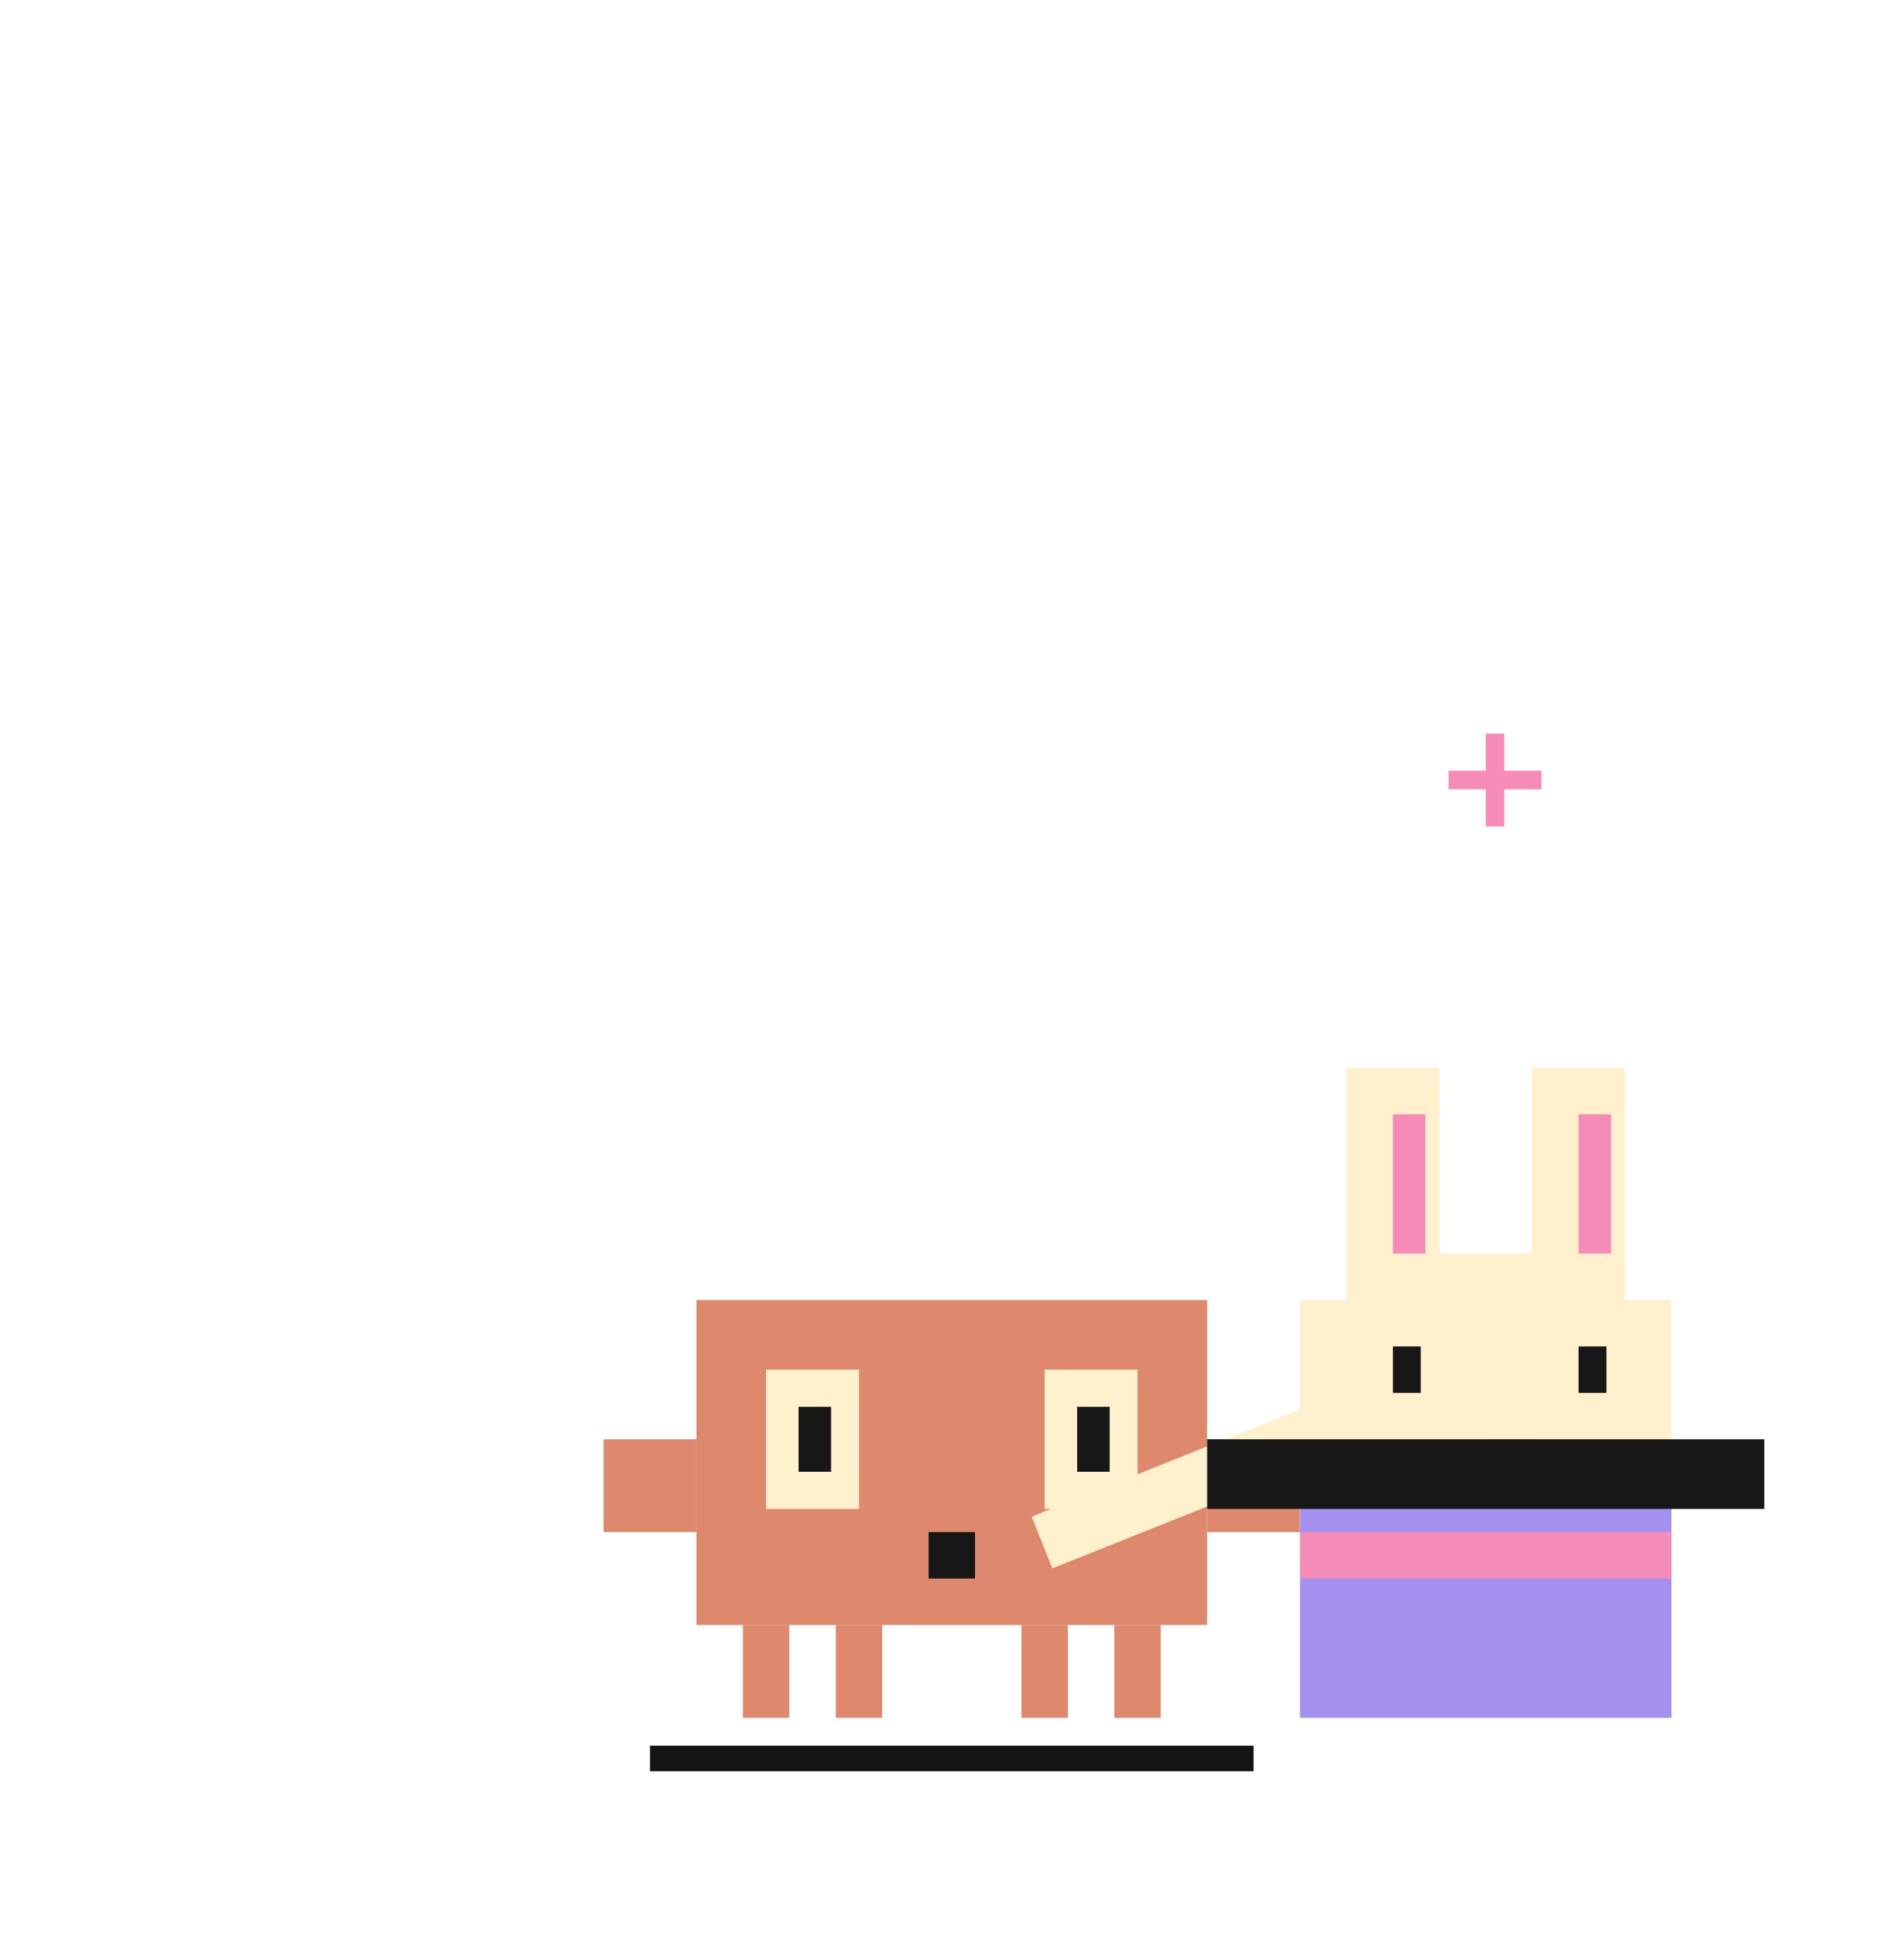
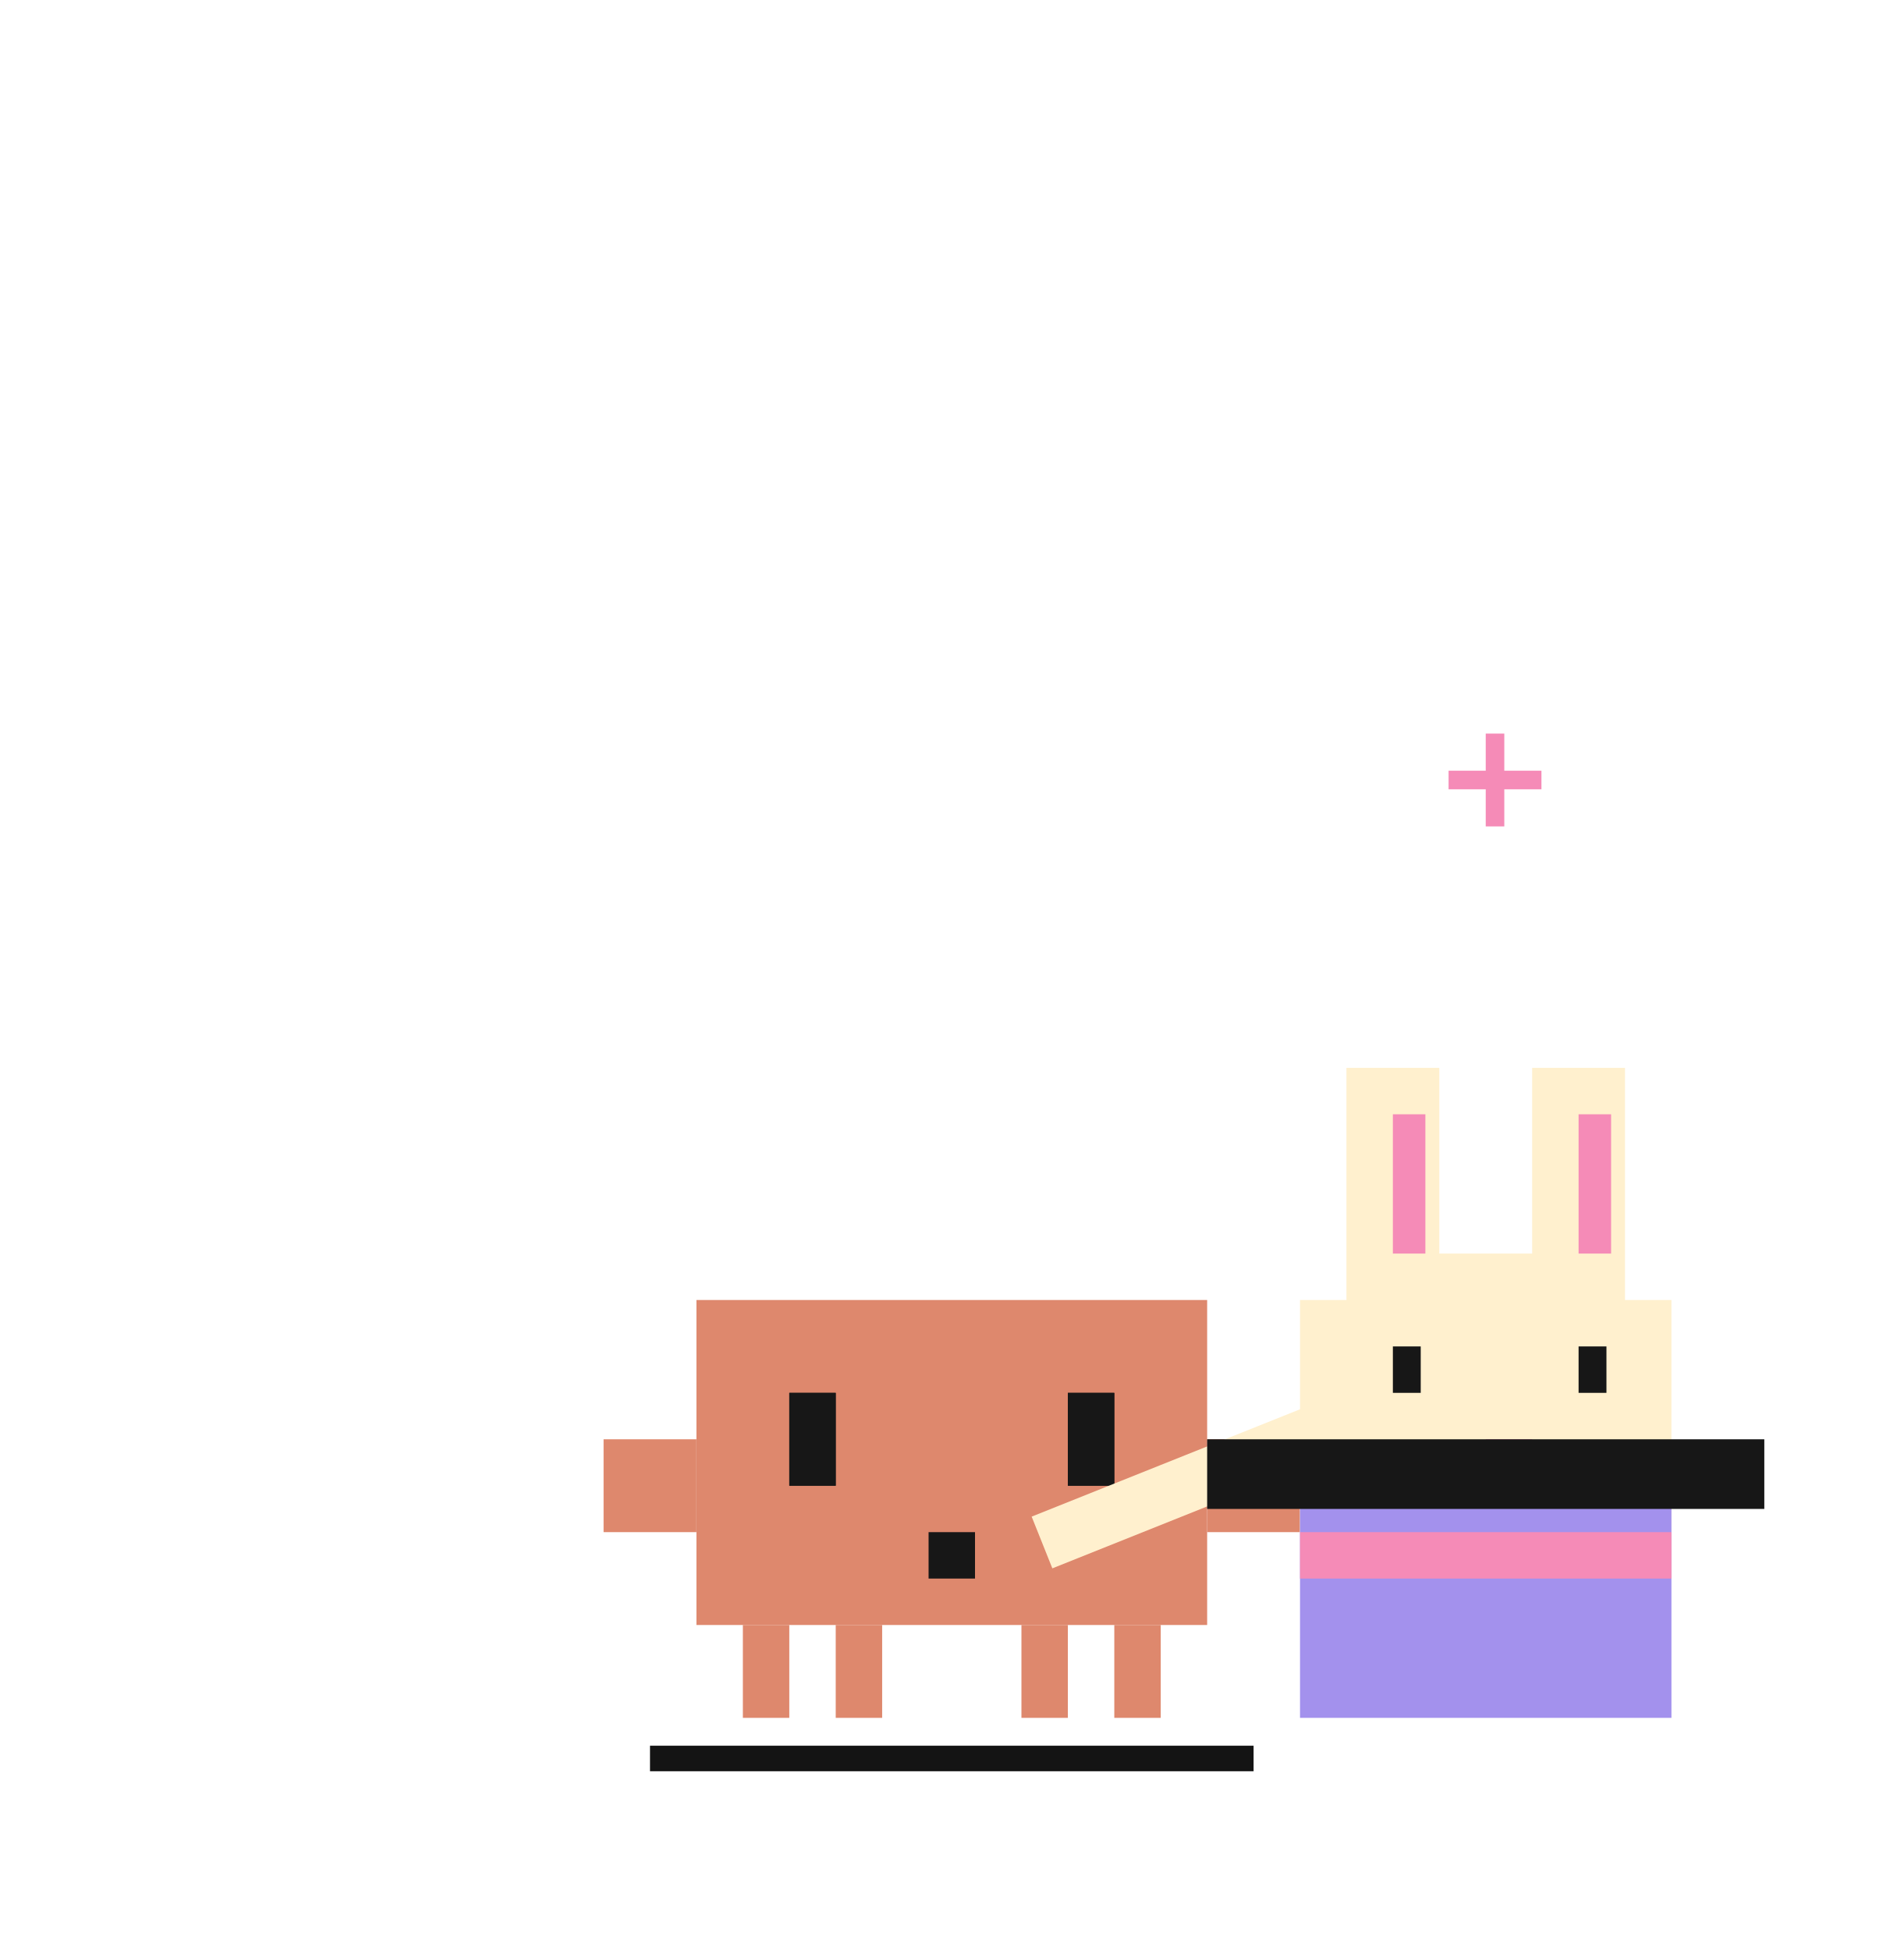
<svg xmlns="http://www.w3.org/2000/svg" viewBox="-13 -22 41 42" role="img" aria-labelledby="pt19-title pt19-desc" data-duration="8" data-playtime="pt19">
  <style>.pt19-1{transform-origin:7.5px 9px;animation:pt19-1 8s ease-in-out infinite}
@keyframes pt19-1{0%{transform:translate(0px,0px) rotate(0deg) scale(1,1);}12%{transform:translate(0px,0px) rotate(0deg) scale(1,1);}13%{transform:translate(0px,0px) rotate(0deg) scale(1,0.1);}14%{transform:translate(0px,0px) rotate(0deg) scale(1,1);}72%{transform:translate(0px,0px) rotate(0deg) scale(1,1);}73%{transform:translate(0.5px,0px) rotate(0deg) scale(1,1);}85%{transform:translate(0px,0px) rotate(0deg) scale(1,1);}100%{transform:translate(0px,0px) rotate(0deg) scale(1,1);}}
.pt19-2{transform-origin:0px 0px;animation:pt19-2 8s ease-in-out infinite}
@keyframes pt19-2{0%{opacity:1;}48.9%{opacity:1;}49%{opacity:0;}85%{opacity:0;}85.1%{opacity:1;}100%{opacity:1;}}
.pt19-3{transform-origin:0px 0px;animation:pt19-3 8s linear infinite}
@keyframes pt19-3{0%{opacity:0;}48.9%{opacity:0;}49%{opacity:1;}85%{opacity:1;}85.1%{opacity:0;}100%{opacity:0;}}
.pt19-4{transform-origin:2px 10px;animation:pt19-4 8s ease-in-out infinite}
@keyframes pt19-4{0%{transform:translate(0px,0px) rotate(0deg) scale(1,1);}100%{transform:translate(0px,0px) rotate(0deg) scale(1,1);}}
.pt19-5{transform-origin:13px 10px;animation:pt19-5 8s ease-in-out infinite}
@keyframes pt19-5{0%{transform:translate(0px,0px) rotate(0deg) scale(1,1);}23%{transform:translate(1px,0px) rotate(20deg) scale(1,1);}40%{transform:translate(1px,0px) rotate(20deg) scale(1,1);}59%{transform:translate(0px,-3px) rotate(-55deg) scale(1,1);}87%{transform:translate(0px,0px) rotate(0deg) scale(1,1);}100%{transform:translate(0px,0px) rotate(0deg) scale(1,1);}}
.pt19-6{transform-origin:7.5px 15px;animation:pt19-6 8s ease-in-out infinite}
@keyframes pt19-6{0%{transform:translate(0px,0px) rotate(0deg) scale(1,1);}22%{transform:translate(3px,0px) rotate(15deg) scale(1,1);}38%{transform:translate(3px,0px) rotate(15deg) scale(1,1);}53%{transform:translate(3px,-6px) rotate(15deg) scale(1,1);}66%{transform:translate(3px,-6px) rotate(-12deg) scale(1,1);}77%{transform:translate(3px,-6px) rotate(9deg) scale(1,1);}87%{transform:translate(0px,1px) rotate(0deg) scale(1.1,0.85);}94%{transform:translate(0px,0px) rotate(0deg) scale(1,1);}100%{transform:translate(0px,0px) rotate(0deg) scale(1,1);}}
.pt19-7{transform-origin:0px 0px;animation:pt19-7 8s ease-in-out infinite}
@keyframes pt19-7{0%{transform:translate(0px,6px) rotate(0deg) scale(1,1);}34%{transform:translate(0px,6px) rotate(0deg) scale(1,1);}51%{transform:translate(0px,-2px) rotate(0deg) scale(1,1);}80%{transform:translate(0px,-2px) rotate(0deg) scale(1,1);}91%{transform:translate(0px,6px) rotate(0deg) scale(1,1);}100%{transform:translate(0px,6px) rotate(0deg) scale(1,1);}}
.pt19-8{transform-origin:0px 0px;animation:pt19-8 8s linear infinite}
@keyframes pt19-8{0%{opacity:0;}34.9%{opacity:0;}35%{opacity:1;}91%{opacity:1;}91.1%{opacity:0;}100%{opacity:0;}}
.pt19-9{transform-origin:0px 0px;animation:pt19-9 8s linear infinite}
@keyframes pt19-9{0%{opacity:0;}51.9%{opacity:0;}52%{opacity:1;}78%{opacity:1;}78.1%{opacity:0;}100%{opacity:0;}}
@media(prefers-reduced-motion:reduce){svg[data-playtime="pt19"] g{animation-play-state:paused!important;animation-delay:-5.2s!important}}</style>
  <rect x="1" y="15.6" width="13" height="0.55" fill="#141414" />
  <g class="pt19-6">
    <g fill="#DE886D">
      <rect x="2" y="6" width="11" height="7" />
      <rect x="3" y="13" width="1" height="2" />
      <rect x="5" y="13" width="1" height="2" />
      <rect x="9" y="13" width="1" height="2" />
      <rect x="11" y="13" width="1" height="2" />
      <g class="pt19-4">
        <rect x="0" y="9" width="2" height="2" />
      </g>
      <g class="pt19-5">
        <rect x="13" y="9" width="2" height="2" />
      </g>
    </g>
    <g class="pt19-2">
      <g class="pt19-1">
        <g fill="#171717">
          <rect x="4" y="8" width="1" height="2" />
          <rect x="10" y="8" width="1" height="2" />
        </g>
      </g>
    </g>
    <g class="pt19-3">
-       <rect x="3.5" y="7.5" width="2" height="3" fill="#FFF0CE" />
-       <rect x="9.5" y="7.5" width="2" height="3" fill="#FFF0CE" />
-       <rect x="4.2" y="8.3" width="0.7" height="1.4" fill="#171717" />
-       <rect x="10.2" y="8.3" width="0.7" height="1.4" fill="#171717" />
+       <g fill="#171717">
+         <rect x="4" y="8" width="1" height="2" />
+         <rect x="10" y="8" width="1" height="2" />
+       </g>
      <rect x="7" y="11" width="1" height="1" fill="#171717" />
    </g>
  </g>
  <g class="pt19-8">
    <g class="pt19-7">
      <g transform="translate(19 10) scale(1) rotate(0)">
        <path d="M-3-4v-5h2v4h2v-4h2v5h1v5h-8v-5z" fill="#FFF0CE" />
        <rect x="-2" y="-8" width="0.7" height="3" fill="#F58BB7" />
        <rect x="2" y="-8" width="0.7" height="3" fill="#F58BB7" />
        <rect x="-2" y="-3" width="0.6" height="1" fill="#171717" />
        <rect x="2" y="-3" width="0.6" height="1" fill="#171717" />
        <rect x="0" y="-1" width="1" height="0.6" fill="#F58BB7" />
        <path d="M-4-1L-9 1" fill="none" stroke="#FFF0CE" stroke-width="1.2" stroke-linecap="square" stroke-linejoin="miter" />
      </g>
    </g>
  </g>
  <rect x="15" y="10" width="8" height="5" fill="#A391ED" />
  <rect x="13" y="9" width="12" height="1.5" fill="#171717" />
  <rect x="15" y="11" width="8" height="1" fill="#F58BB7" />
  <g class="pt19-9">
    <g transform="translate(19 -5) scale(0.4) rotate(0)">
      <path d="M0-3h1v2h2v1H1v2H0V0h-2v-1h2z" fill="#F58BB7" />
    </g>
  </g>
</svg>
